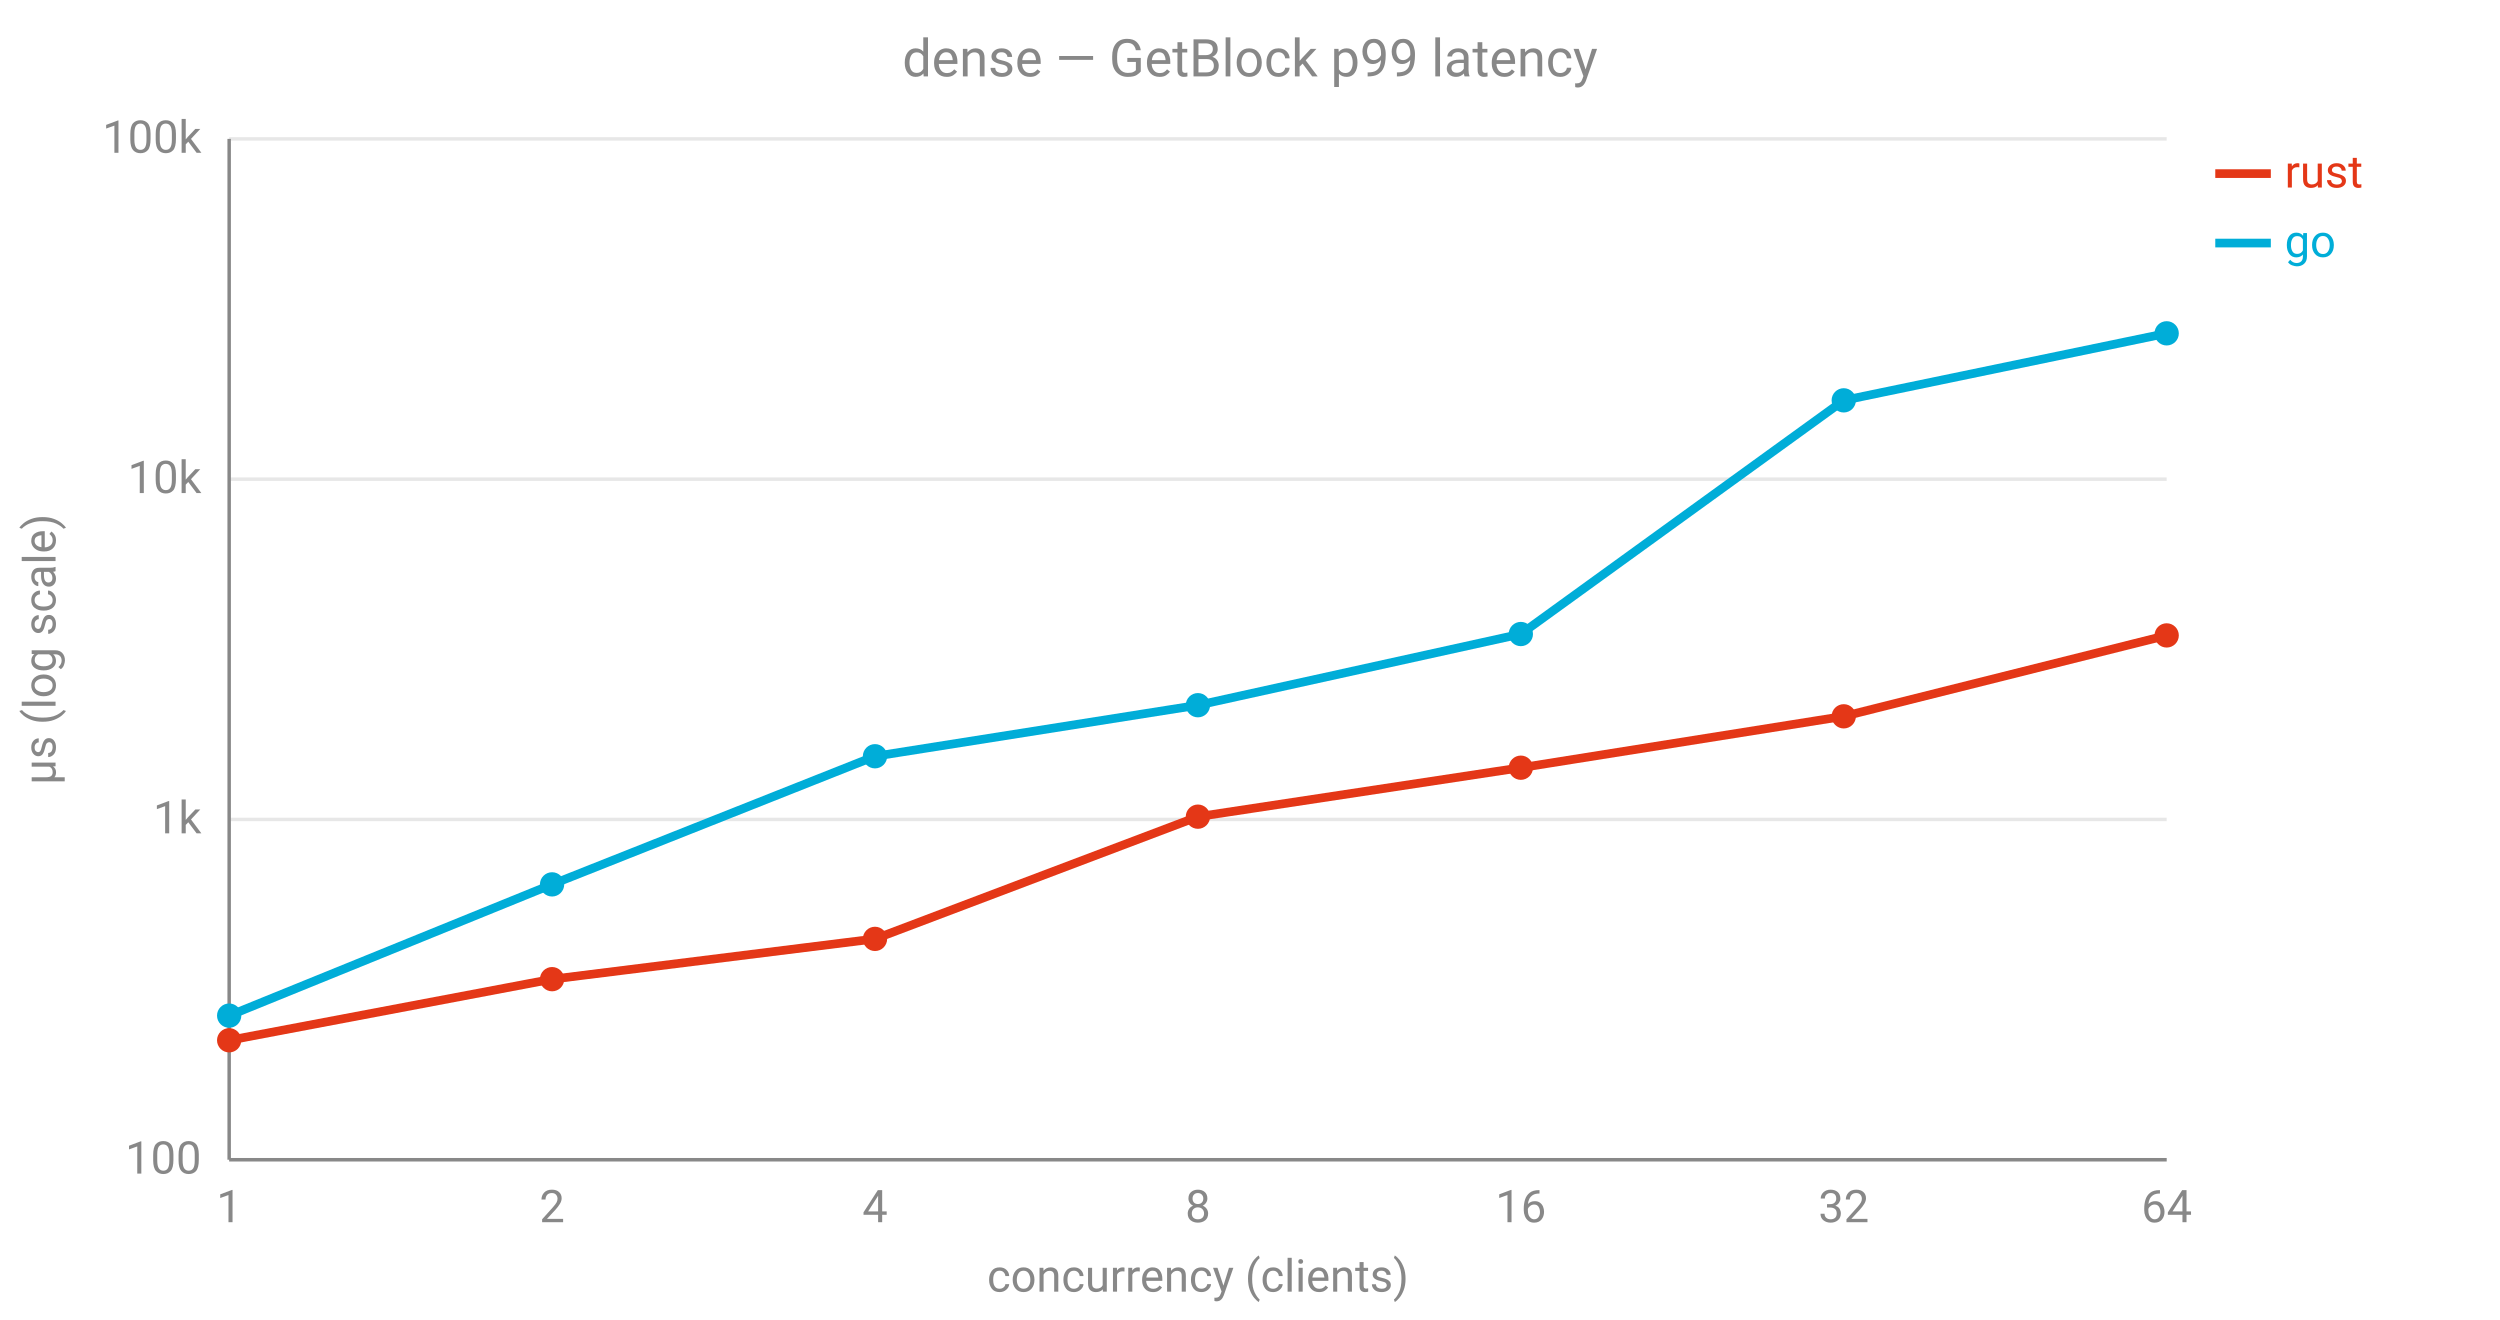
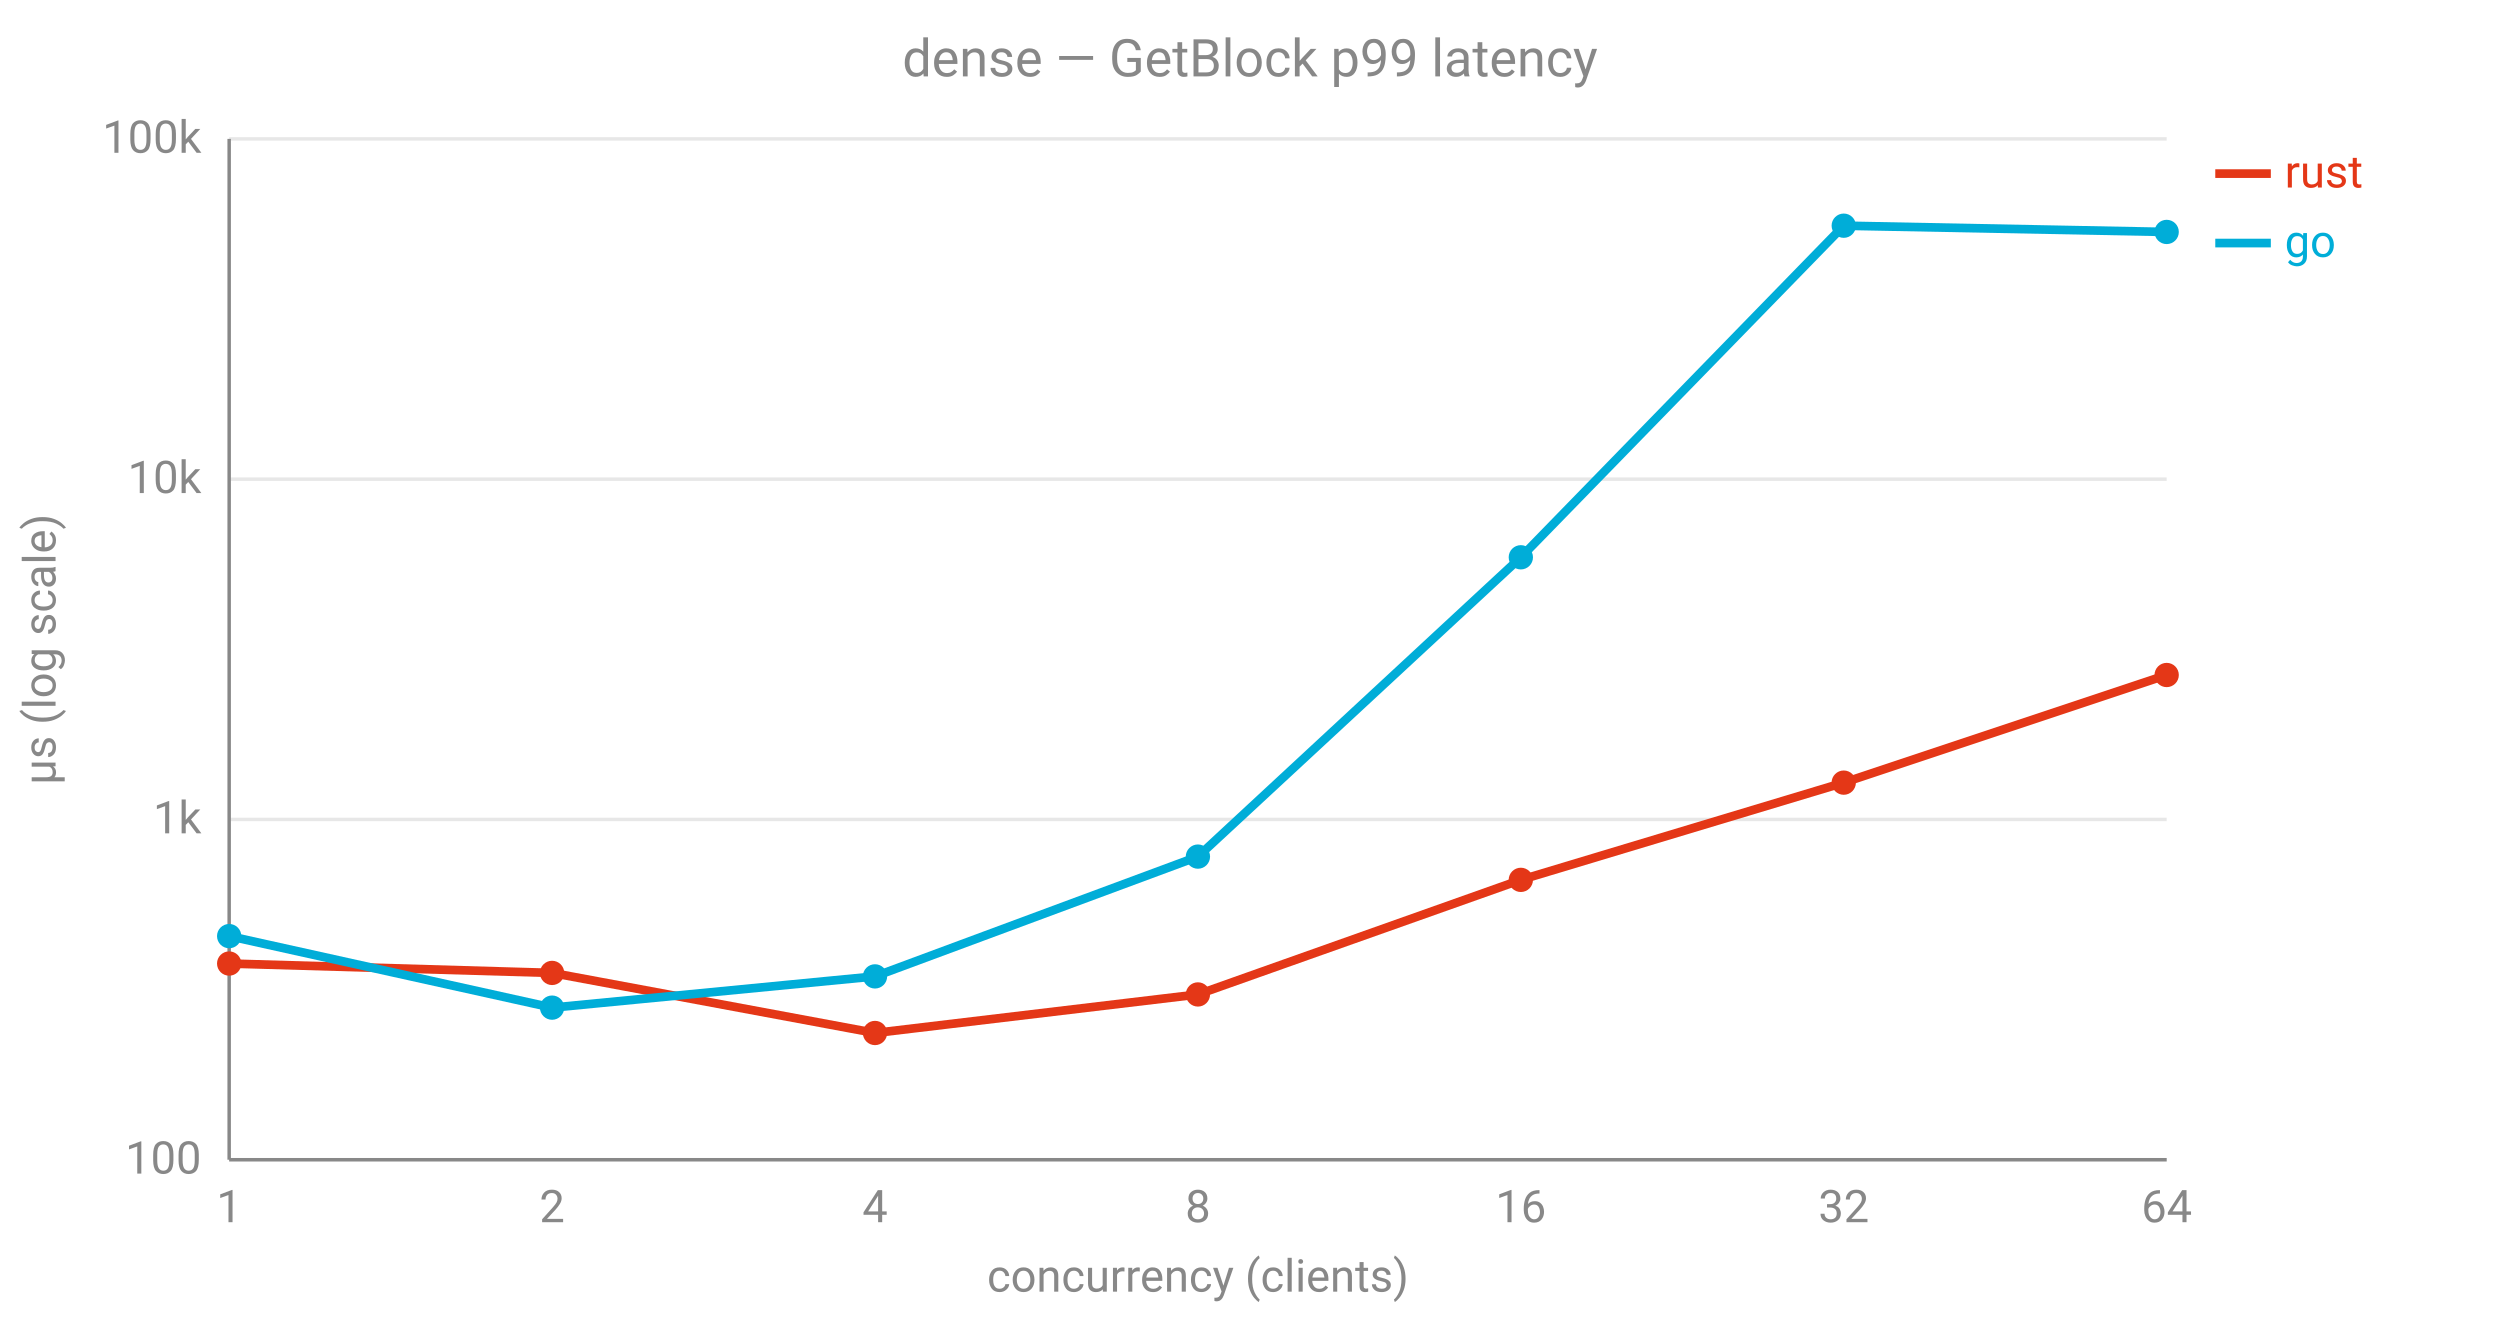
<svg xmlns="http://www.w3.org/2000/svg" viewBox="0 0 720 380" font-family="-apple-system,Segoe UI,Roboto,sans-serif" font-size="13">
  <text x="360" y="22" text-anchor="middle" font-size="15" fill="#888888">dense — GetBlock p99 latency</text>
  <line x1="66" y1="334.0" x2="624" y2="334.0" stroke="#888888" stroke-opacity="0.2" />
  <text x="58" y="338.0" text-anchor="end" fill="#888888">100</text>
  <line x1="66" y1="236.0" x2="624" y2="236.0" stroke="#888888" stroke-opacity="0.2" />
  <text x="58" y="240.0" text-anchor="end" fill="#888888">1k</text>
  <line x1="66" y1="138.0" x2="624" y2="138.0" stroke="#888888" stroke-opacity="0.2" />
  <text x="58" y="142.0" text-anchor="end" fill="#888888">10k</text>
  <line x1="66" y1="40.0" x2="624" y2="40.0" stroke="#888888" stroke-opacity="0.2" />
  <text x="58" y="44.0" text-anchor="end" fill="#888888">100k</text>
  <text x="66.0" y="352" text-anchor="middle" fill="#888888">1</text>
  <text x="159.0" y="352" text-anchor="middle" fill="#888888">2</text>
  <text x="252.0" y="352" text-anchor="middle" fill="#888888">4</text>
  <text x="345.0" y="352" text-anchor="middle" fill="#888888">8</text>
  <text x="438.0" y="352" text-anchor="middle" fill="#888888">16</text>
  <text x="531.0" y="352" text-anchor="middle" fill="#888888">32</text>
  <text x="624.0" y="352" text-anchor="middle" fill="#888888">64</text>
  <line x1="66" y1="40" x2="66" y2="334" stroke="#888888" />
  <line x1="66" y1="334" x2="624" y2="334" stroke="#888888" />
  <text x="345" y="372" text-anchor="middle" fill="#888888">concurrency (clients)</text>
  <text transform="translate(16,187) rotate(-90)" text-anchor="middle" fill="#888888">µs (log scale)</text>
-   <polyline points="66.0,299.6 159.0,282.0 252.0,270.4 345.0,235.2 438.0,221.1 531.0,206.3 624.0,183.0" fill="none" stroke="#e43717" stroke-width="2.5" />
-   <circle cx="66.0" cy="299.6" r="3.5" fill="#e43717" />
-   <circle cx="159.0" cy="282.0" r="3.5" fill="#e43717" />
-   <circle cx="252.0" cy="270.4" r="3.5" fill="#e43717" />
-   <circle cx="345.0" cy="235.2" r="3.5" fill="#e43717" />
-   <circle cx="438.0" cy="221.1" r="3.5" fill="#e43717" />
-   <circle cx="531.0" cy="206.3" r="3.5" fill="#e43717" />
-   <circle cx="624.0" cy="183.0" r="3.5" fill="#e43717" />
+   <polyline points="66.0,277.5 159.0,280.2 252.0,297.5 345.0,286.4 438.0,253.4 531.0,225.4 624.0,194.4" fill="none" stroke="#e43717" stroke-width="2.5" />
+   <circle cx="66.0" cy="277.5" r="3.5" fill="#e43717" />
+   <circle cx="159.0" cy="280.2" r="3.5" fill="#e43717" />
+   <circle cx="252.0" cy="297.5" r="3.5" fill="#e43717" />
+   <circle cx="345.0" cy="286.4" r="3.5" fill="#e43717" />
+   <circle cx="438.0" cy="253.4" r="3.5" fill="#e43717" />
+   <circle cx="531.0" cy="225.4" r="3.5" fill="#e43717" />
+   <circle cx="624.0" cy="194.4" r="3.5" fill="#e43717" />
  <line x1="638" y1="50" x2="654" y2="50" stroke="#e43717" stroke-width="2.5" />
  <text x="658" y="54" fill="#e43717">rust</text>
-   <polyline points="66.0,292.5 159.0,254.7 252.0,217.8 345.0,203.1 438.0,182.6 531.0,115.3 624.0,96.0" fill="none" stroke="#00add8" stroke-width="2.5" />
-   <circle cx="66.0" cy="292.5" r="3.5" fill="#00add8" />
-   <circle cx="159.0" cy="254.7" r="3.5" fill="#00add8" />
-   <circle cx="252.0" cy="217.8" r="3.5" fill="#00add8" />
-   <circle cx="345.0" cy="203.1" r="3.5" fill="#00add8" />
-   <circle cx="438.0" cy="182.6" r="3.5" fill="#00add8" />
-   <circle cx="531.0" cy="115.3" r="3.5" fill="#00add8" />
-   <circle cx="624.0" cy="96.0" r="3.5" fill="#00add8" />
+   <polyline points="66.0,269.6 159.0,290.2 252.0,281.2 345.0,246.7 438.0,160.5 531.0,65.0 624.0,66.8" fill="none" stroke="#00add8" stroke-width="2.5" />
+   <circle cx="66.0" cy="269.6" r="3.5" fill="#00add8" />
+   <circle cx="159.0" cy="290.2" r="3.5" fill="#00add8" />
+   <circle cx="252.0" cy="281.2" r="3.5" fill="#00add8" />
+   <circle cx="345.0" cy="246.7" r="3.5" fill="#00add8" />
+   <circle cx="438.0" cy="160.5" r="3.5" fill="#00add8" />
+   <circle cx="531.0" cy="65.0" r="3.5" fill="#00add8" />
+   <circle cx="624.0" cy="66.8" r="3.5" fill="#00add8" />
  <line x1="638" y1="70" x2="654" y2="70" stroke="#00add8" stroke-width="2.5" />
  <text x="658" y="74" fill="#00add8">go</text>
</svg>
